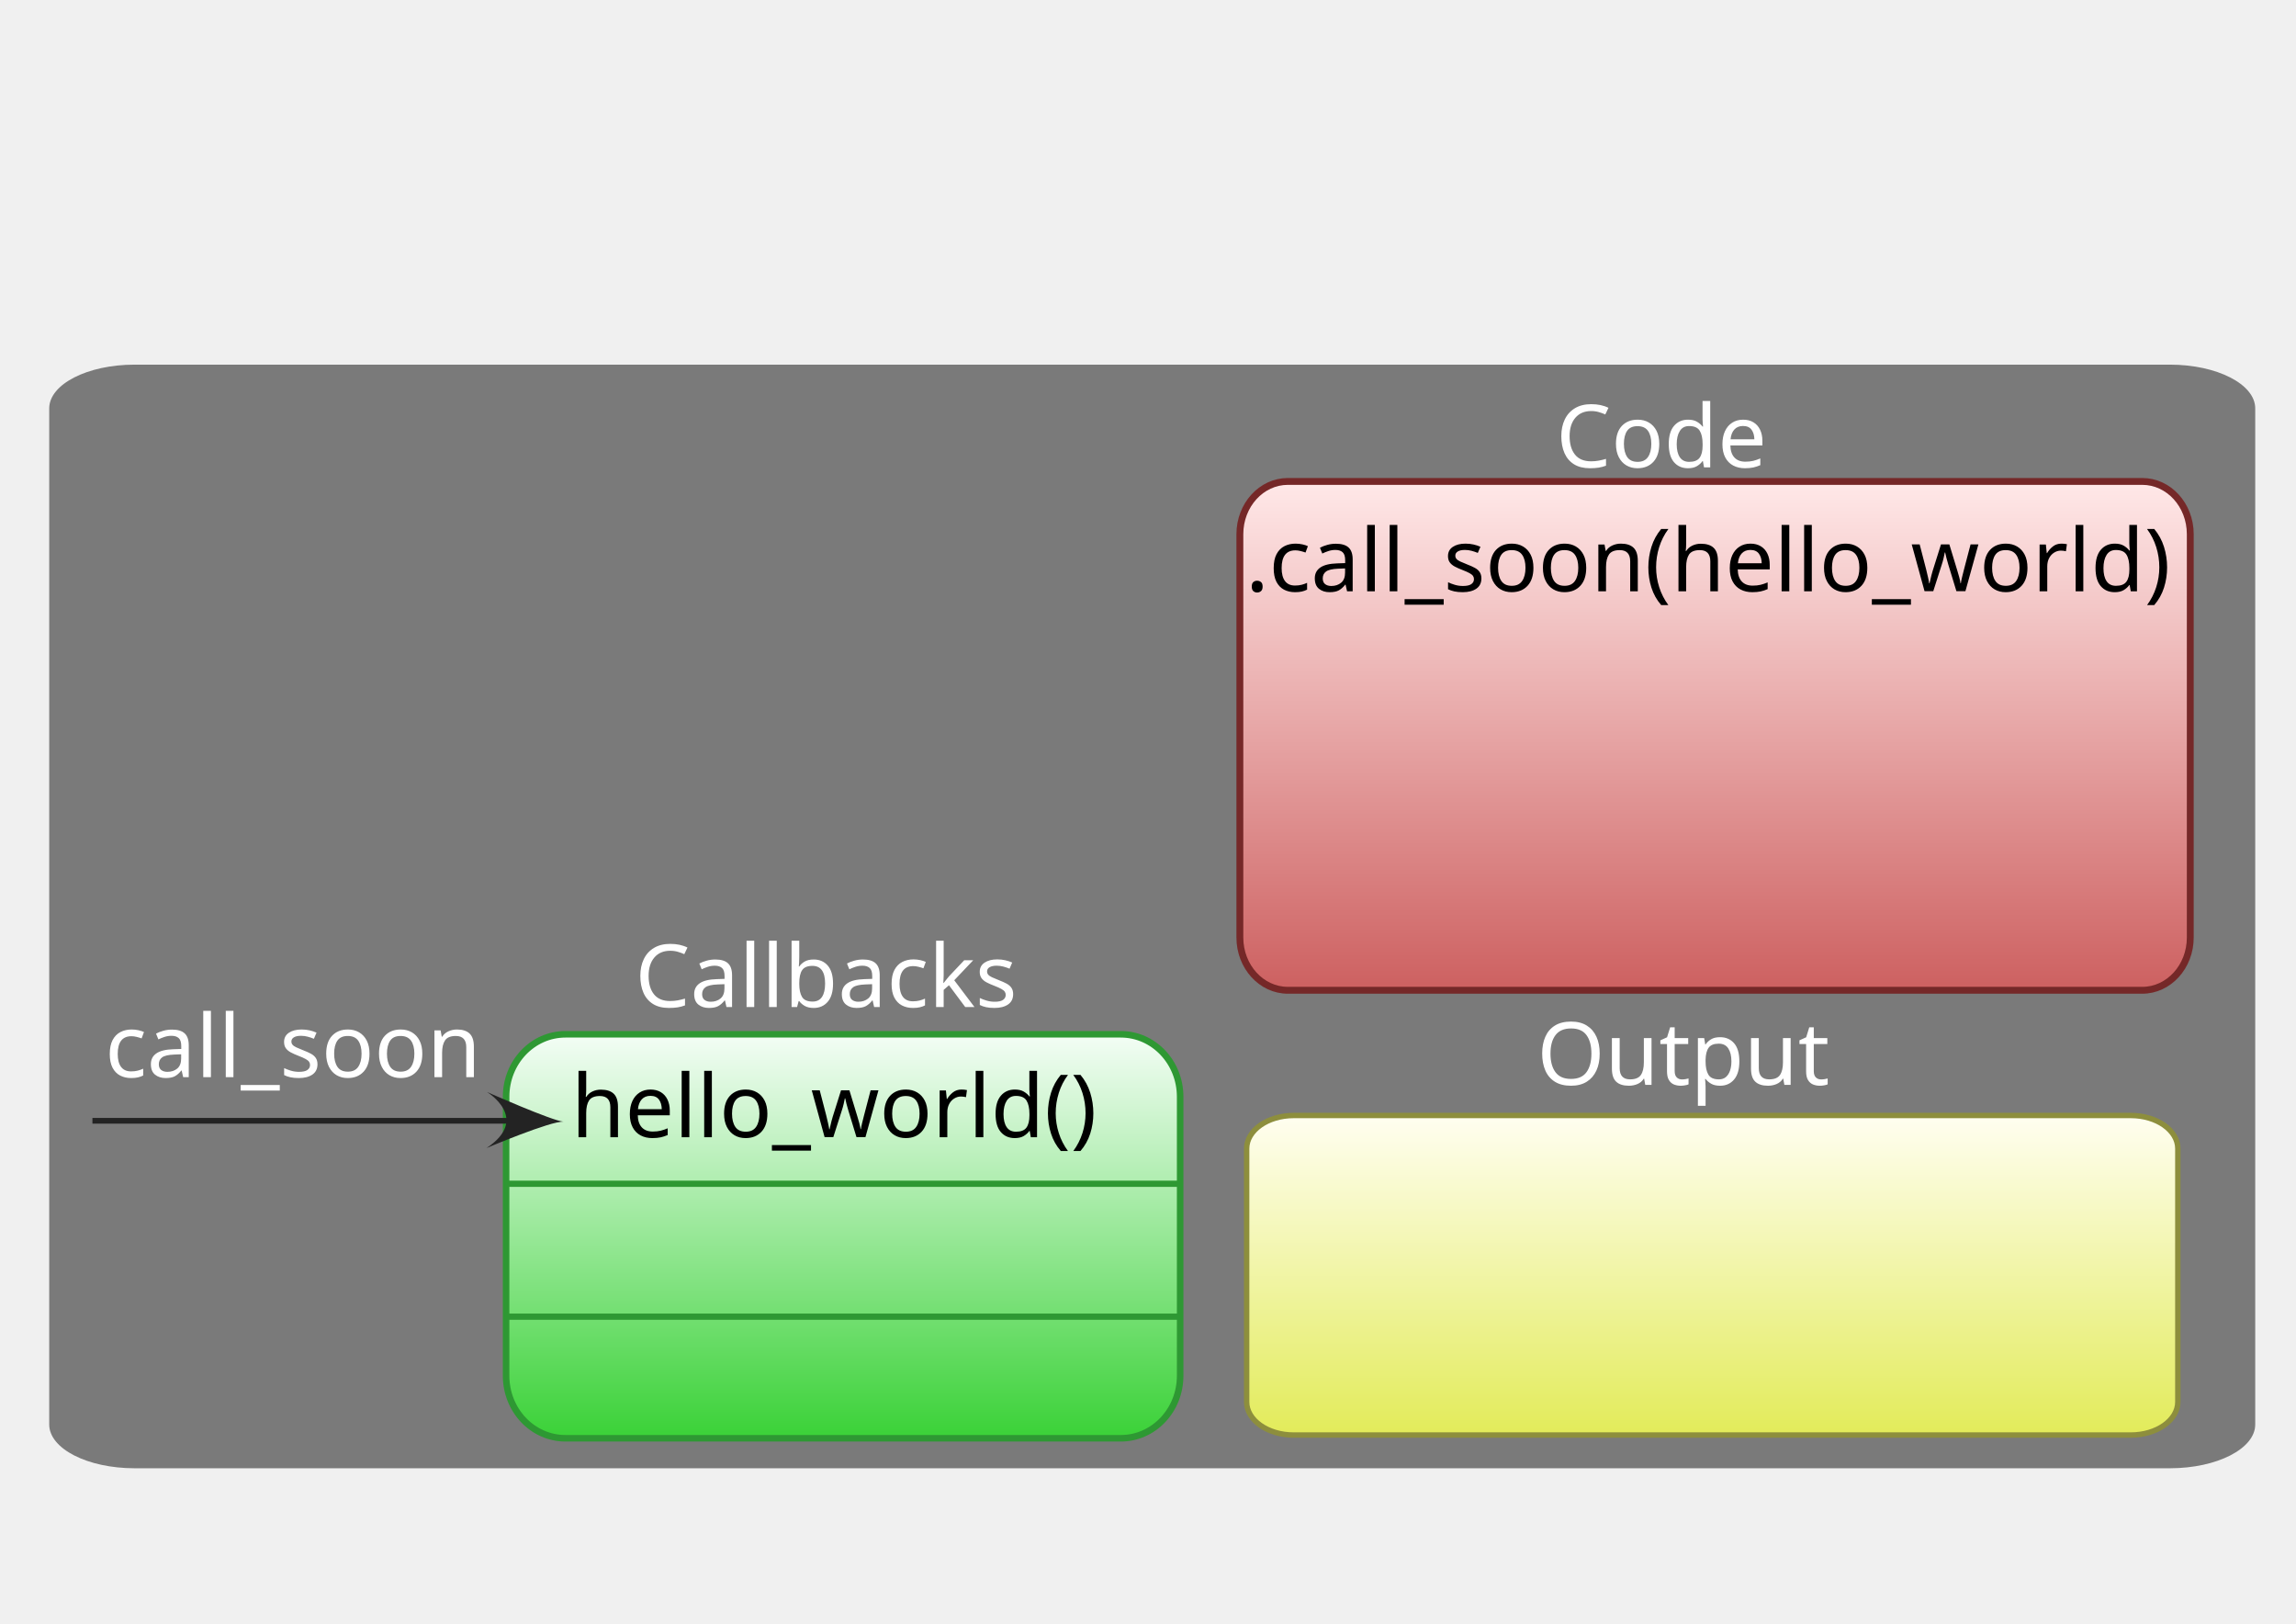
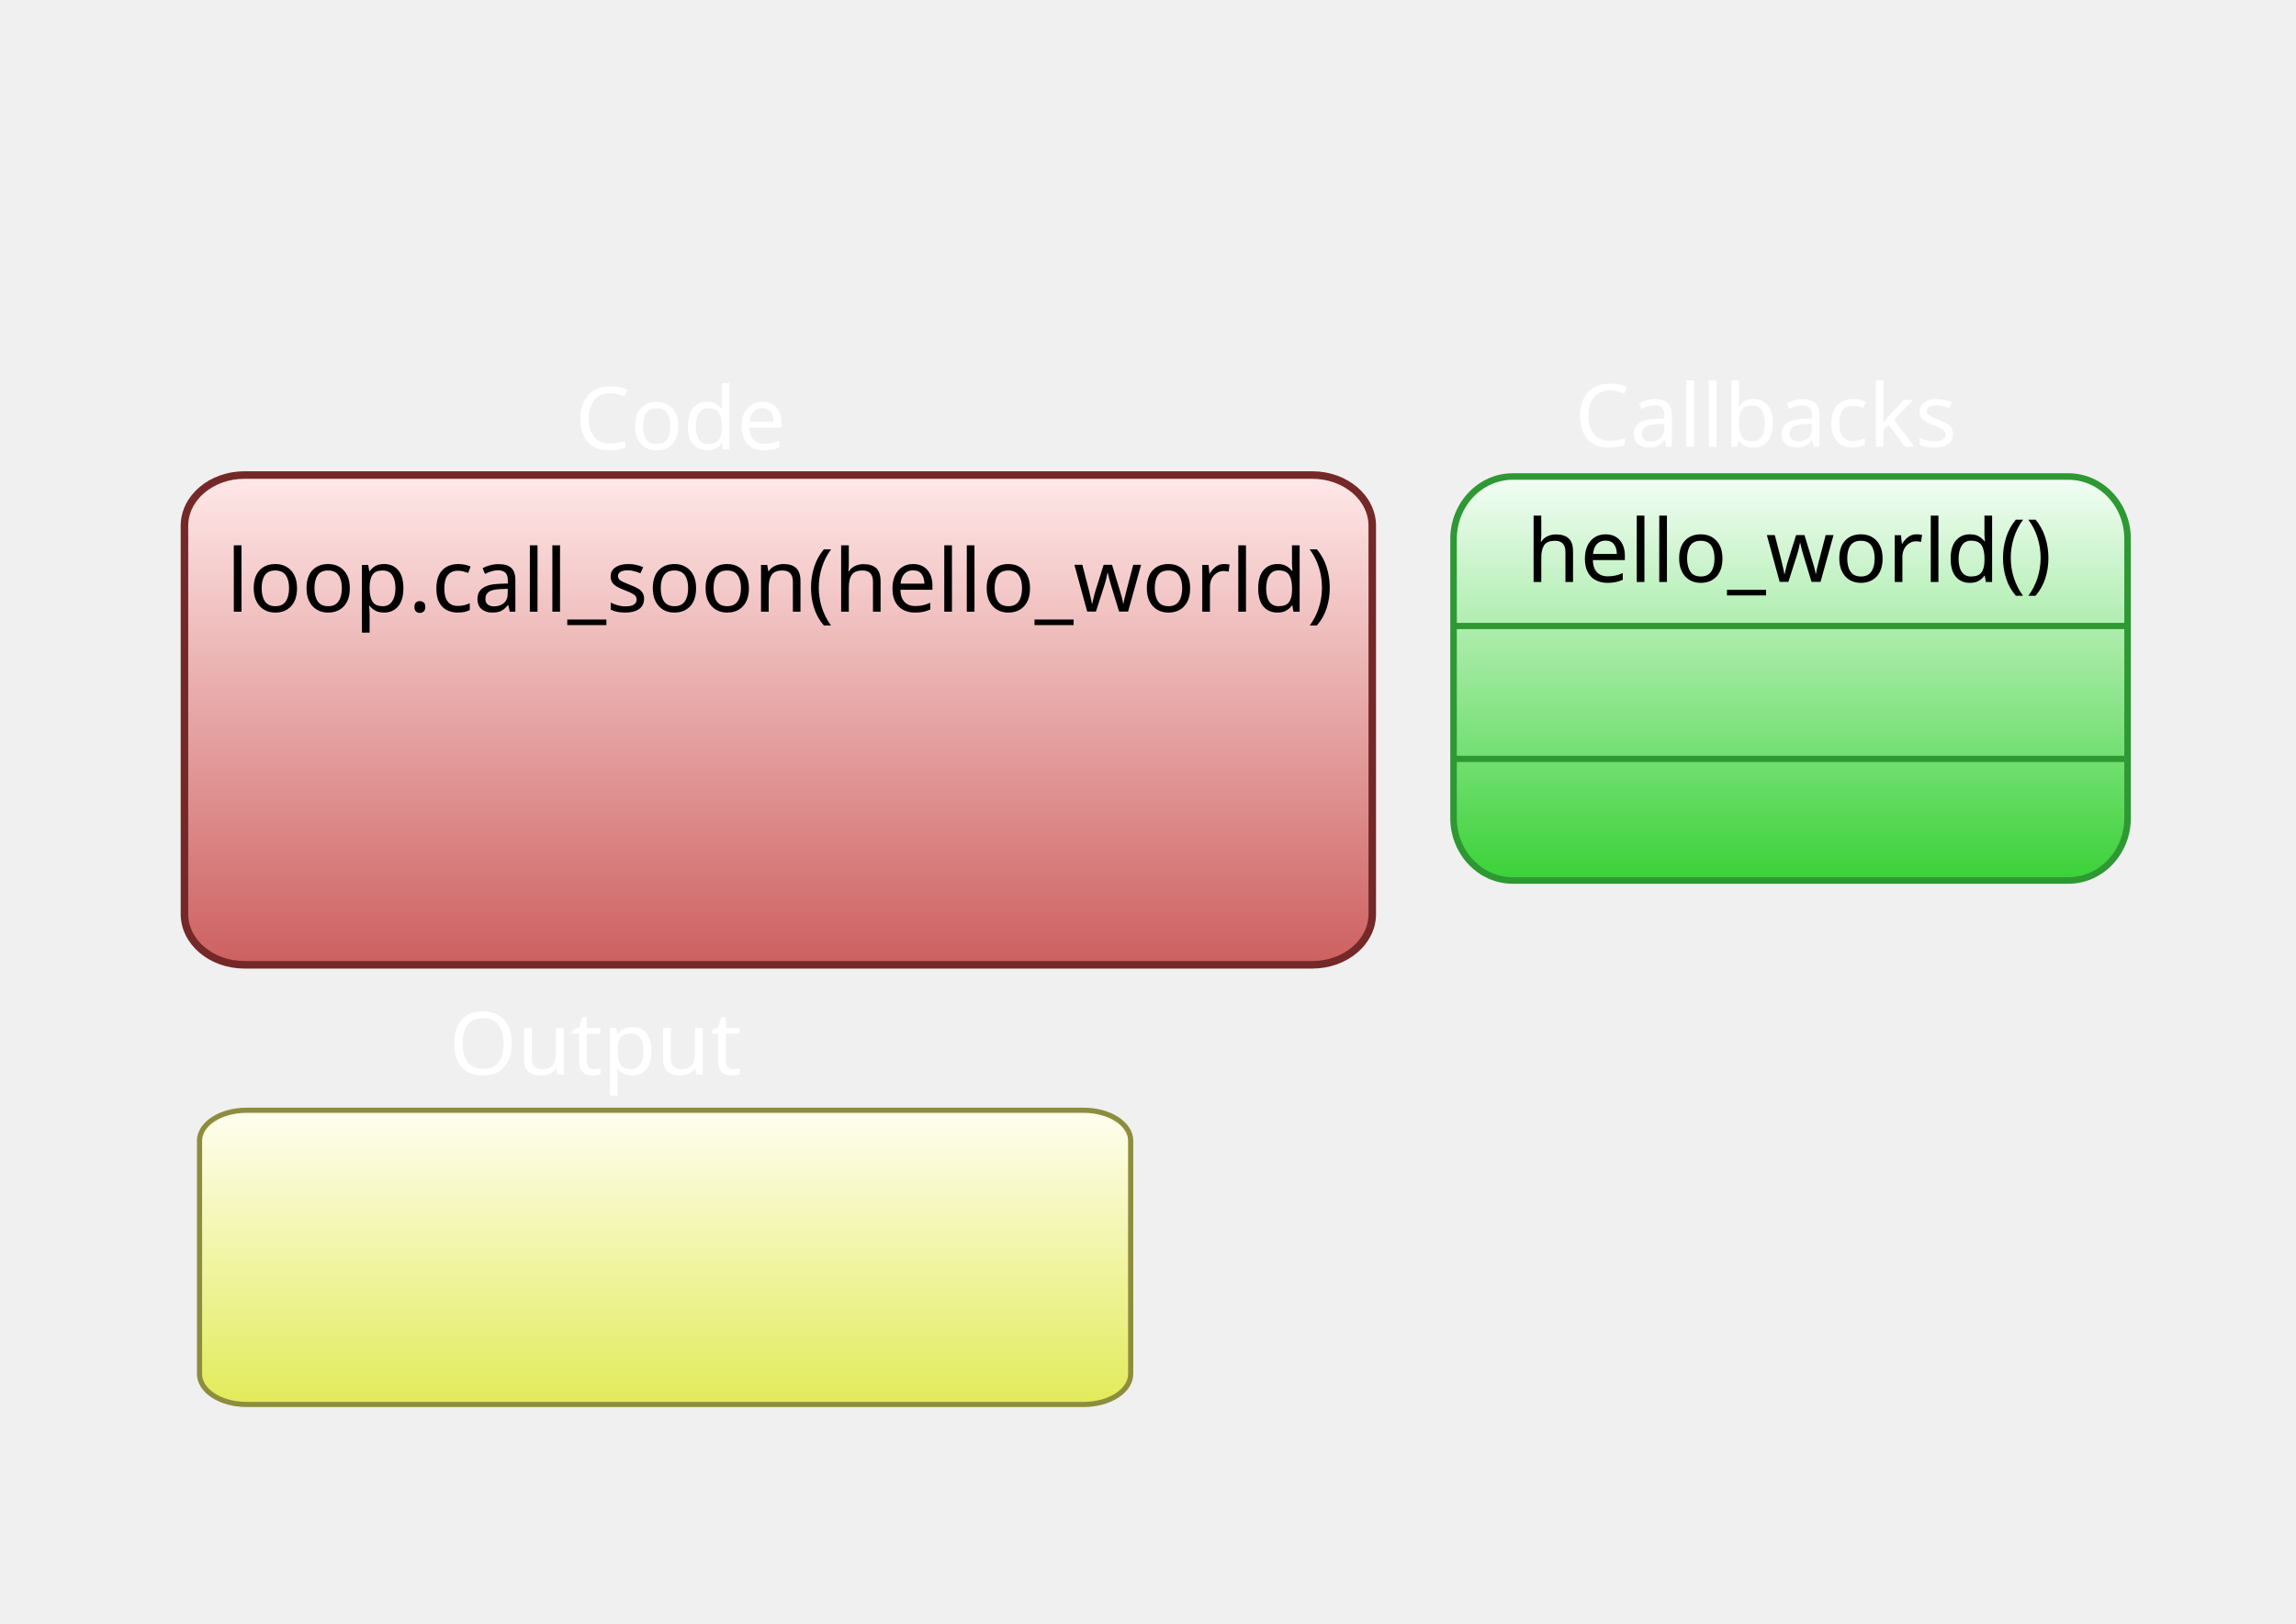
<svg xmlns="http://www.w3.org/2000/svg" xmlns:xlink="http://www.w3.org/1999/xlink" version="1.1" id="svg2" height="744.094" width="1052.362">
  <defs id="defs4">
    <linearGradient id="linearGradient12126">
      <stop style="stop-color:#ffe8e8;stop-opacity:1;" offset="0" id="stop12128" />
      <stop style="stop-color:#cd6060;stop-opacity:1;" offset="1" id="stop12130" />
    </linearGradient>
    <marker orient="auto" refY="0" refX="0" id="DotL" style="overflow:visible">
      <path id="path3982" d="m -2.5,-1 c 0,2.76 -2.24,5 -5,5 -2.76,0 -5,-2.24 -5,-5 0,-2.76 2.24,-5 5,-5 2.76,0 5,2.24 5,5 z" style="fill-rule:evenodd;stroke:#000000;stroke-width:1pt" transform="matrix(0.8,0,0,0.8,5.92,0.8)" />
    </marker>
    <marker id="RazorWire" refX="0" refY="0" orient="auto" style="overflow:visible">
      <path id="path4153" transform="scale(0.8,0.8)" style="fill:#808080;fill-opacity:1;fill-rule:evenodd;stroke:#000000;stroke-width:0.1pt" d="m 0.023,-0.74 0,1.438 -7.781,2.313 18.437,0 -7.187,-2.313 0,-1.438 7.25,-2.156 -18.469,0 7.75,2.156 z" />
    </marker>
    <marker orient="auto" refY="0" refX="0" id="Arrow2Lend" style="overflow:visible">
      <path id="path3942" style="fill-rule:evenodd;stroke-width:0.625;stroke-linejoin:round" d="M 8.719,4.034 -2.207,0.016 8.719,-4.002 c -1.745,2.372 -1.735,5.617 -6e-7,8.035 z" transform="matrix(-1.1,0,0,-1.1,-1.1,0)" />
    </marker>
    <marker orient="auto" refY="0" refX="0" id="Arrow1Lend" style="overflow:visible">
      <path id="path3924" d="M 0,0 5,-5 -12.5,0 5,5 0,0 z" style="fill-rule:evenodd;stroke:#000000;stroke-width:1pt" transform="matrix(-0.8,0,0,-0.8,-10,0)" />
    </marker>
    <linearGradient id="linearGradient3765">
      <stop id="stop3767" offset="0" style="stop-color:#f2feff;stop-opacity:1;" />
      <stop id="stop3769" offset="1" style="stop-color:#41b6ce;stop-opacity:1;" />
    </linearGradient>
    <linearGradient id="linearGradient3755">
      <stop style="stop-color:#b8f1f1;stop-opacity:1;" offset="0" id="stop3757" />
      <stop style="stop-color:#5ac5da;stop-opacity:1;" offset="1" id="stop3759" />
    </linearGradient>
    <linearGradient xlink:href="#linearGradient3765" id="linearGradient3761" x1="328.5" y1="172.362" x2="334.357" y2="552.362" gradientUnits="userSpaceOnUse" gradientTransform="matrix(0.6143788,0,0,0.4866711,176.4746,449.7801)" />
    <linearGradient xlink:href="#linearGradient3765-7" id="linearGradient3761-8" x1="328.5" y1="172.362" x2="334.357" y2="552.362" gradientUnits="userSpaceOnUse" gradientTransform="matrix(0.6143788,0,0,0.6431323,188.5043,-52.64542)" />
    <linearGradient id="linearGradient3765-7">
      <stop id="stop3767-4" offset="0" style="stop-color:#f2fdf4;stop-opacity:1;" />
      <stop id="stop3769-3" offset="1" style="stop-color:#3cd239;stop-opacity:1;" />
    </linearGradient>
-     <linearGradient y2="548.954" x2="328.5" y1="172.362" x1="328.5" gradientTransform="matrix(0.6143788,0,0,0.4835496,179.3103,700.2888)" gradientUnits="userSpaceOnUse" id="linearGradient5906" xlink:href="#linearGradient3765-7" />
+     <linearGradient y2="548.954" x2="328.5" y1="172.362" x1="328.5" gradientTransform="matrix(0.6143788,0,0,0.4835496,613.5628,444.6726)" gradientUnits="userSpaceOnUse" id="linearGradient5906" xlink:href="#linearGradient3765-7" />
    <marker orient="auto" refY="0" refX="0" id="Arrow1Lend-4" style="overflow:visible">
      <path id="path3924-0" d="M 0,0 5,-5 -12.5,0 5,5 0,0 z" style="fill-rule:evenodd;stroke:#000000;stroke-width:1pt" transform="matrix(-0.8,0,0,-0.8,-10,0)" />
    </marker>
-     <linearGradient xlink:href="#linearGradient12126" id="linearGradient12140" x1="879.429" y1="523.279" x2="879.429" y2="707.26" gradientUnits="userSpaceOnUse" gradientTransform="matrix(0.9879375,0,0,1.26726,-50.06902,-133.7954)" />
+     <linearGradient xlink:href="#linearGradient12126" id="linearGradient12140" x1="879.429" y1="523.279" x2="879.429" y2="707.26" gradientUnits="userSpaceOnUse" gradientTransform="matrix(1.234719,0,0,1.219706,-688.2777,-111.855)" />
    <linearGradient xlink:href="#linearGradient12126-6" id="linearGradient12140-4" x1="879.429" y1="523.279" x2="883.507" y2="706.591" gradientUnits="userSpaceOnUse" gradientTransform="matrix(0.9957622,0,0,1.142415,-67.42616,-69.40973)" />
    <linearGradient id="linearGradient12126-6">
      <stop style="stop-color:#fffef0;stop-opacity:1;" offset="0" id="stop12128-6" />
      <stop style="stop-color:#e2eb59;stop-opacity:1;" offset="1" id="stop12130-1" />
    </linearGradient>
-     <linearGradient y2="707.709" x2="879.429" y1="523.279" x1="879.429" gradientTransform="matrix(0.9679421,0,0,0.7957865,-34.44364,403.3276)" gradientUnits="userSpaceOnUse" id="linearGradient12157" xlink:href="#linearGradient12126-6" />
+     <linearGradient y2="707.709" x2="879.429" y1="523.279" x1="879.429" gradientTransform="matrix(0.9679421,0,0,0.7326877,-514.3932,433.9217)" gradientUnits="userSpaceOnUse" id="linearGradient12157" xlink:href="#linearGradient12126-6" />
  </defs>
  <g id="layer1" transform="translate(0,-308.2677)">
-     <rect style="fill:#7a7a7a;fill-opacity:1;fill-rule:nonzero;stroke:none" id="rect7304" width="1011.113" height="505.758" x="22.56" y="475.371" rx="39.121" ry="20.051" />
-     <rect style="fill:url(#linearGradient5906);fill-opacity:1;fill-rule:nonzero;stroke:#2e9833;stroke-width:3;stroke-linecap:butt;stroke-linejoin:round;stroke-miterlimit:4;stroke-opacity:1;stroke-dasharray:none" id="rect2985-0" width="308.945" height="185.13" x="231.971" y="782.253" rx="27.17" ry="28.635" />
-     <path style="fill:none;stroke:#2e9833;stroke-width:2.852;stroke-linecap:butt;stroke-linejoin:miter;stroke-miterlimit:4;stroke-opacity:1;stroke-dasharray:none" d="m 232.678,850.754 181.913,0 126.647,0" id="path3858-99" />
-     <path style="fill:none;stroke:#2e9833;stroke-width:2.85;stroke-linecap:butt;stroke-linejoin:miter;stroke-miterlimit:4;stroke-opacity:1;stroke-dasharray:none" d="m 232.249,911.661 308.124,0" id="path3858-5-4" />
-     <text xml:space="preserve" style="font-size:40px;font-style:normal;font-variant:normal;font-weight:normal;font-stretch:normal;line-height:125%;letter-spacing:0px;word-spacing:0px;fill:#ffffff;fill-opacity:1;stroke:none;font-family:Comfortaa;-inkscape-font-specification:Comfortaa" x="291.049" y="769.771" id="text3771-4">
-       <tspan id="tspan3773-6" x="291.049" y="769.771">Callbacks</tspan>
+     <rect style="fill:url(#linearGradient5906);fill-opacity:1;fill-rule:nonzero;stroke:#2e9833;stroke-width:3;stroke-linecap:butt;stroke-linejoin:round;stroke-miterlimit:4;stroke-opacity:1;stroke-dasharray:none" id="rect2985-0" width="308.945" height="185.13" x="666.224" y="526.637" rx="27.17" ry="28.635" />
+     <path style="fill:none;stroke:#2e9833;stroke-width:2.852;stroke-linecap:butt;stroke-linejoin:miter;stroke-miterlimit:4;stroke-opacity:1;stroke-dasharray:none" d="m 666.93,595.138 181.913,0 126.647,0" id="path3858-99" />
+     <path style="fill:none;stroke:#2e9833;stroke-width:2.85;stroke-linecap:butt;stroke-linejoin:miter;stroke-miterlimit:4;stroke-opacity:1;stroke-dasharray:none" d="m 666.501,656.045 308.124,0" id="path3858-5-4" />
+     <text xml:space="preserve" style="font-size:40px;font-style:normal;font-variant:normal;font-weight:normal;font-stretch:normal;line-height:125%;letter-spacing:0px;word-spacing:0px;fill:#ffffff;fill-opacity:1;stroke:none;font-family:Comfortaa;-inkscape-font-specification:Comfortaa" x="721.798" y="512.987" id="text3771-4">
+       <tspan id="tspan3773-6" x="721.798" y="512.987">Callbacks</tspan>
    </text>
-     <text xml:space="preserve" style="font-size:40px;font-style:normal;font-weight:normal;line-height:125%;letter-spacing:0px;word-spacing:0px;fill:#ffffff;fill-opacity:1;stroke:none;font-family:Sans" x="48.114" y="801.898" id="text5865-5">
-       <tspan id="tspan5867-9" x="48.114" y="801.898" style="font-style:normal;font-variant:normal;font-weight:normal;font-stretch:normal;fill:#ffffff;fill-opacity:1;font-family:Comfortaa;-inkscape-font-specification:Comfortaa">call_soon</tspan>
+     <rect style="fill:url(#linearGradient12140);fill-opacity:1;fill-rule:nonzero;stroke:#752828;stroke-width:3.452;stroke-linecap:butt;stroke-linejoin:round;stroke-miterlimit:4;stroke-opacity:1;stroke-dasharray:none" id="rect11120-3" width="544.427" height="224.443" x="84.544" y="525.963" rx="27.515" ry="23.265" />
+     <text xml:space="preserve" style="font-size:40px;font-style:normal;font-weight:normal;line-height:125%;letter-spacing:0px;word-spacing:0px;fill:#ffffff;fill-opacity:1;stroke:none;font-family:Sans" x="263.601" y="514.265" id="text5865-6-8-9">
+       <tspan x="263.601" y="514.265" style="font-style:normal;font-variant:normal;font-weight:normal;font-stretch:normal;fill:#ffffff;fill-opacity:1;font-family:Comfortaa;-inkscape-font-specification:Comfortaa" id="tspan11114-1">Code</tspan>
    </text>
-     <path style="fill:#faff4f;fill-opacity:1;fill-rule:nonzero;stroke:#232323;stroke-width:2.598;stroke-linecap:butt;stroke-linejoin:round;stroke-miterlimit:4;stroke-opacity:1;stroke-dasharray:none;marker-end:none" d="m 42.369,821.892 197.847,0" id="path5299-9" />
-     <path style="fill:#232323;fill-opacity:1;fill-rule:nonzero;stroke:none" d="m 223.134,808.657 c 0,0 29.705,13.182 35.206,13.65 -5.698,-0.468 -35.335,12.068 -35.335,12.068 20.433,-13.571 0.129,-25.719 0.129,-25.719 z" id="path7308-2" />
-     <rect style="fill:url(#linearGradient12140);fill-opacity:1;fill-rule:nonzero;stroke:#752828;stroke-width:3.147;stroke-linecap:butt;stroke-linejoin:round;stroke-miterlimit:4;stroke-opacity:1;stroke-dasharray:none" id="rect11120-3" width="435.613" height="233.194" x="568.29" y="528.89" rx="22.015" ry="24.172" />
-     <text xml:space="preserve" style="font-size:40px;font-style:normal;font-weight:normal;line-height:125%;letter-spacing:0px;word-spacing:0px;fill:#ffffff;fill-opacity:1;stroke:none;font-family:Sans" x="713.188" y="522.439" id="text5865-6-8-9">
-       <tspan x="713.188" y="522.439" style="font-style:normal;font-variant:normal;font-weight:normal;font-stretch:normal;fill:#ffffff;fill-opacity:1;font-family:Comfortaa;-inkscape-font-specification:Comfortaa" id="tspan11114-1">Code</tspan>
+     <text xml:space="preserve" style="font-size:40px;font-style:normal;font-weight:normal;line-height:125%;letter-spacing:0px;word-spacing:0px;fill:#000000;fill-opacity:1;stroke:none;font-family:Sans" x="103.765" y="588.585" id="text5865-6">
+       <tspan x="103.765" y="588.585" style="font-style:normal;font-variant:normal;font-weight:normal;font-stretch:normal;fill:#000000;fill-opacity:1;font-family:Comfortaa;-inkscape-font-specification:Comfortaa" id="tspan7773">loop.call_soon(hello_world)</tspan>
    </text>
-     <text xml:space="preserve" style="font-size:40px;font-style:normal;font-weight:normal;line-height:125%;letter-spacing:0px;word-spacing:0px;fill:#000000;fill-opacity:1;stroke:none;font-family:Sans" x="570.87" y="579.243" id="text5865-6">
-       <tspan x="570.87" y="579.243" style="font-style:normal;font-variant:normal;font-weight:normal;font-stretch:normal;fill:#000000;fill-opacity:1;font-family:Comfortaa;-inkscape-font-specification:Comfortaa" id="tspan7773">.call_soon(hello_world)</tspan>
+     <rect style="fill:url(#linearGradient12157);fill-opacity:1;fill-rule:nonzero;stroke:#8d8e3d;stroke-width:2.369;stroke-linecap:butt;stroke-linejoin:round;stroke-miterlimit:4;stroke-opacity:1;stroke-dasharray:none" id="rect11120-3-8" width="426.796" height="134.825" x="91.45" y="817.065" rx="21.57" ry="13.976" />
+     <text xml:space="preserve" style="font-size:40px;font-style:normal;font-weight:normal;line-height:125%;letter-spacing:0px;word-spacing:0px;fill:#ffffff;fill-opacity:1;stroke:none;font-family:Sans" x="205.783" y="800.753" id="text5865-6-8-9-4">
+       <tspan x="205.783" y="800.753" style="font-style:normal;font-variant:normal;font-weight:normal;font-stretch:normal;fill:#ffffff;fill-opacity:1;font-family:Comfortaa;-inkscape-font-specification:Comfortaa" id="tspan11114-1-1">Output</tspan>
    </text>
-     <rect style="fill:url(#linearGradient12157);fill-opacity:1;fill-rule:nonzero;stroke:#8d8e3d;stroke-width:2.469;stroke-linecap:butt;stroke-linejoin:round;stroke-miterlimit:4;stroke-opacity:1;stroke-dasharray:none" id="rect11120-3-8" width="426.796" height="146.436" x="571.4" y="819.467" rx="21.57" ry="15.179" />
-     <text xml:space="preserve" style="font-size:40px;font-style:normal;font-weight:normal;line-height:125%;letter-spacing:0px;word-spacing:0px;fill:#ffffff;fill-opacity:1;stroke:none;font-family:Sans" x="704.417" y="805.424" id="text5865-6-8-9-4">
-       <tspan x="704.417" y="805.424" style="font-style:normal;font-variant:normal;font-weight:normal;font-stretch:normal;fill:#ffffff;fill-opacity:1;font-family:Comfortaa;-inkscape-font-specification:Comfortaa" id="tspan11114-1-1">Output</tspan>
-     </text>
-     <text xml:space="preserve" style="font-size:40px;font-style:normal;font-weight:normal;line-height:125%;letter-spacing:0px;word-spacing:0px;fill:#000000;fill-opacity:1;stroke:none;font-family:Sans" x="261.757" y="829.415" id="text12274">
-       <tspan id="tspan12276" x="261.757" y="829.415" style="-inkscape-font-specification:Comfortaa;font-family:Comfortaa;font-weight:normal;font-style:normal;font-stretch:normal;font-variant:normal">hello_world()</tspan>
+     <text xml:space="preserve" style="font-size:40px;font-style:normal;font-weight:normal;line-height:125%;letter-spacing:0px;word-spacing:0px;fill:#000000;fill-opacity:1;stroke:none;font-family:Sans" x="699.512" y="574.966" id="text12274">
+       <tspan id="tspan12276" x="699.512" y="574.966" style="font-style:normal;font-variant:normal;font-weight:normal;font-stretch:normal;fill:#000000;font-family:Comfortaa;-inkscape-font-specification:Comfortaa">hello_world()</tspan>
    </text>
  </g>
</svg>
